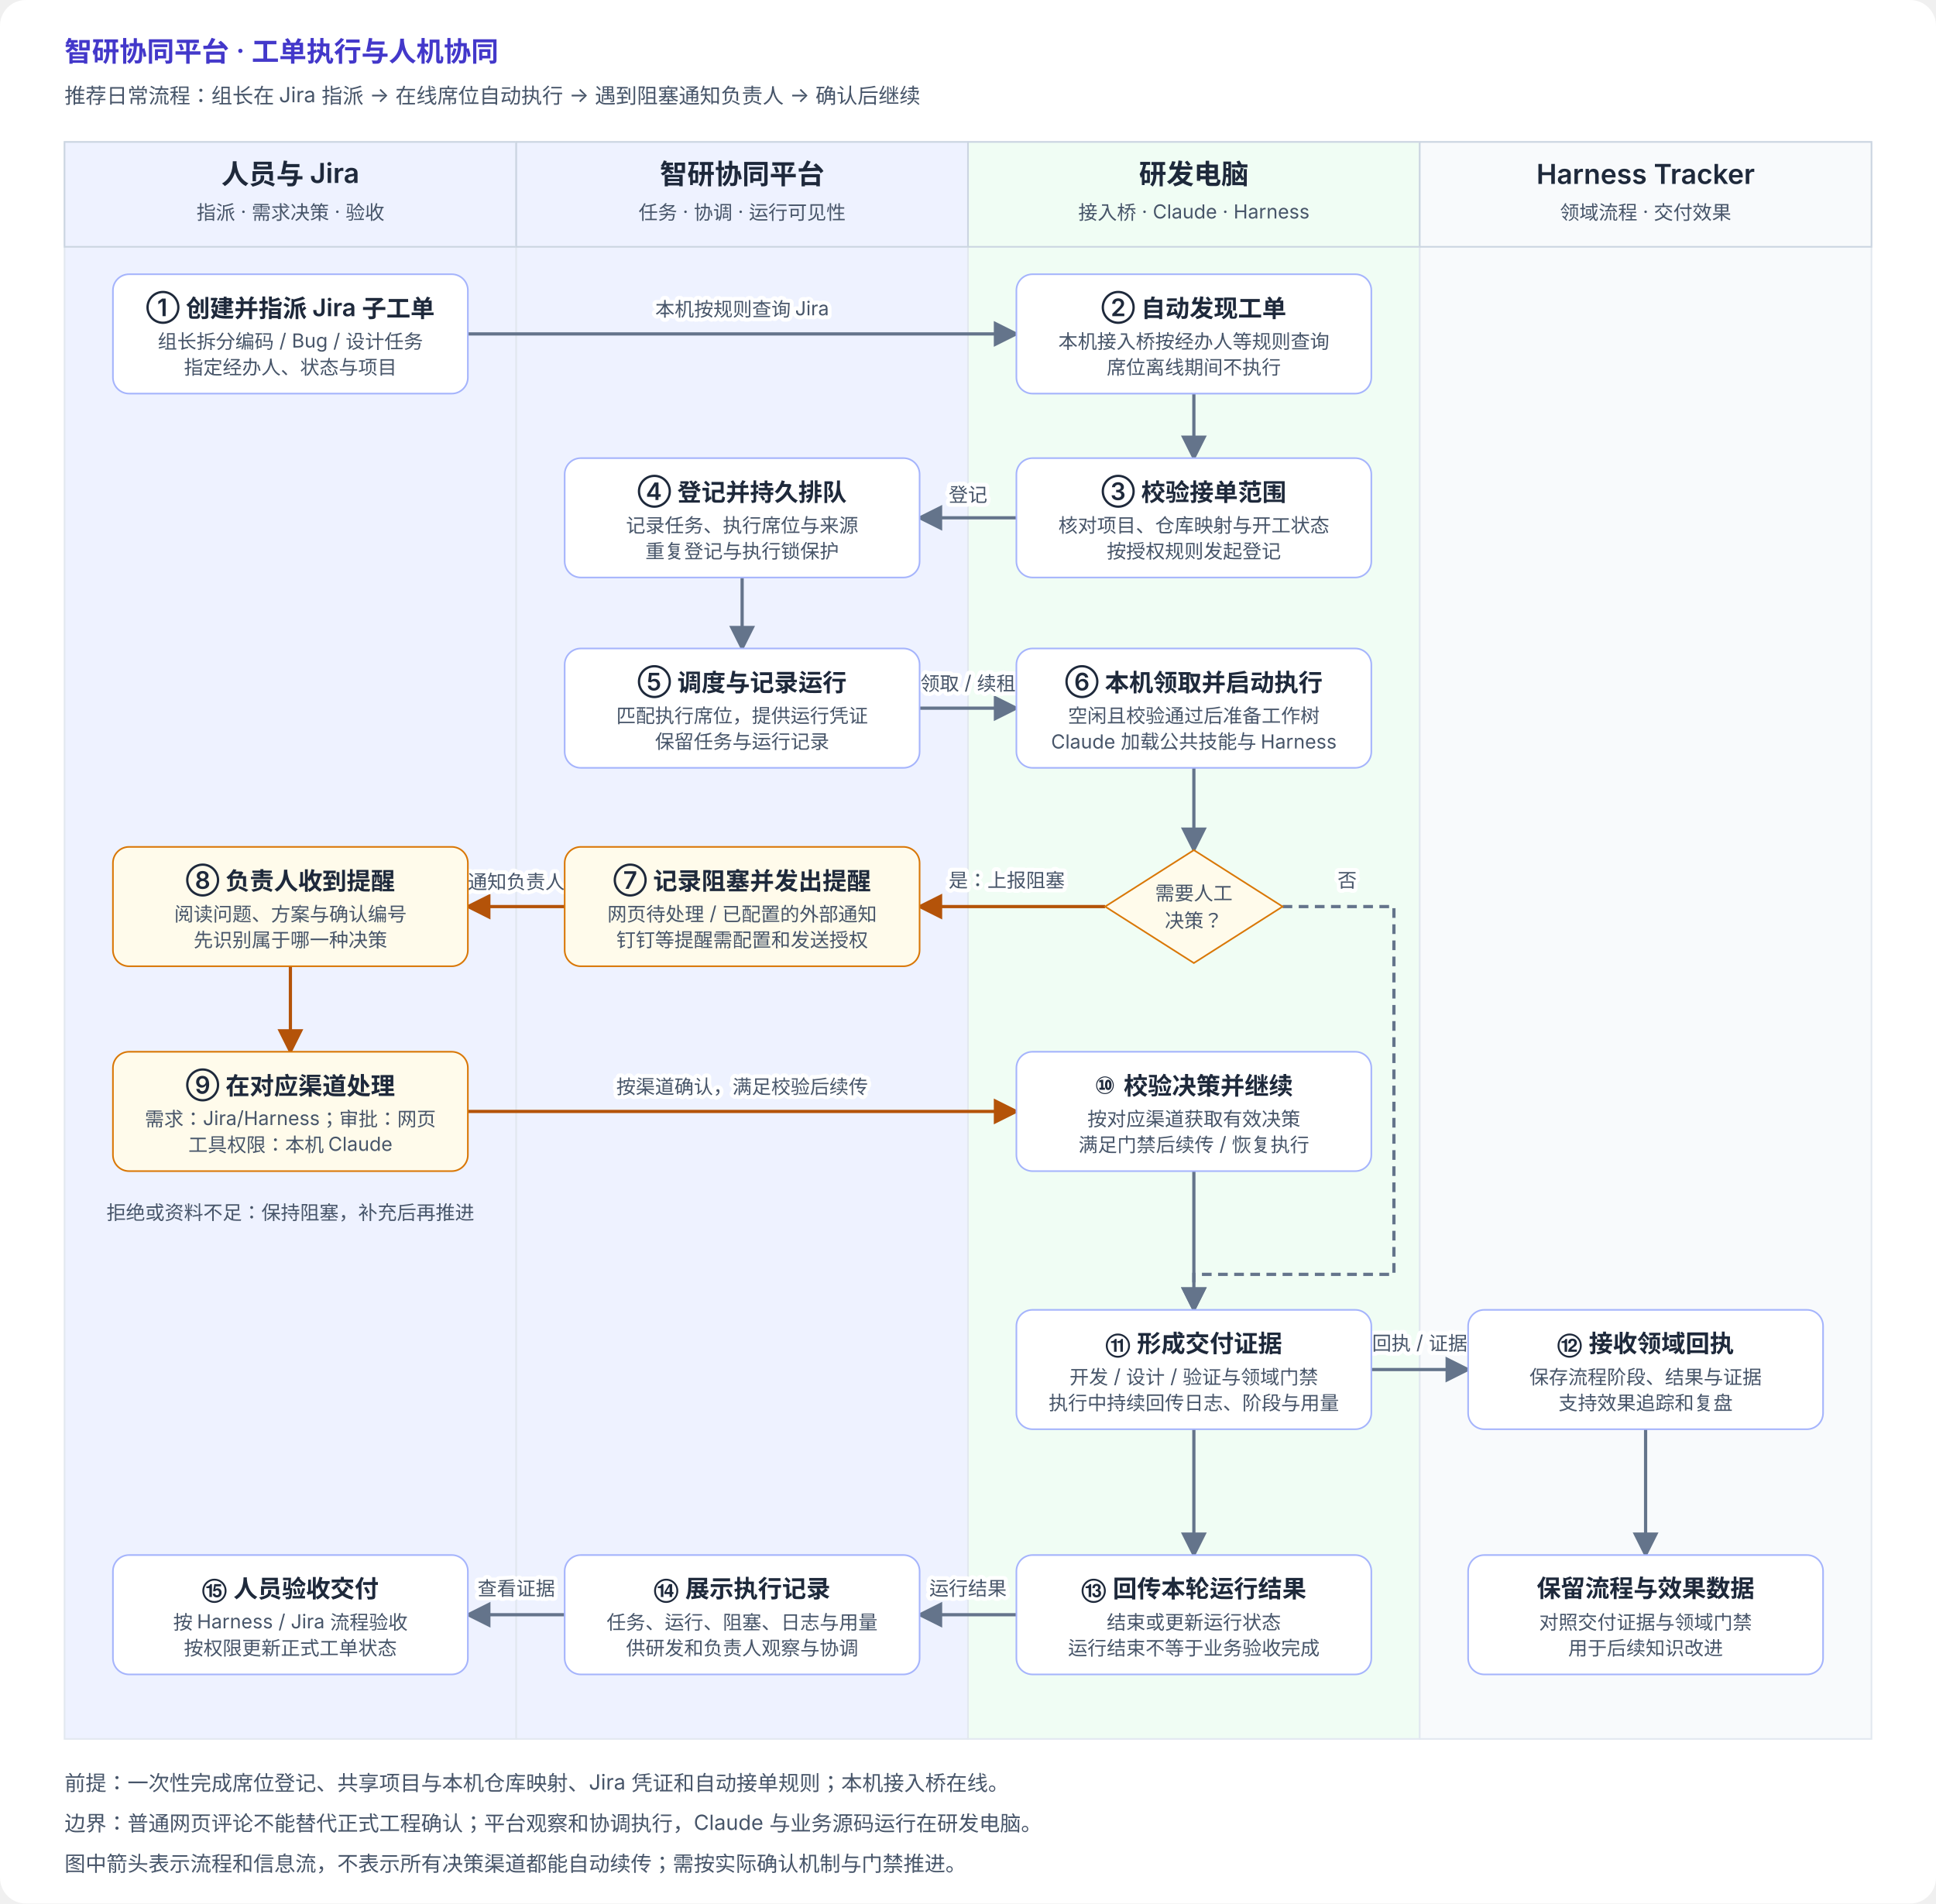
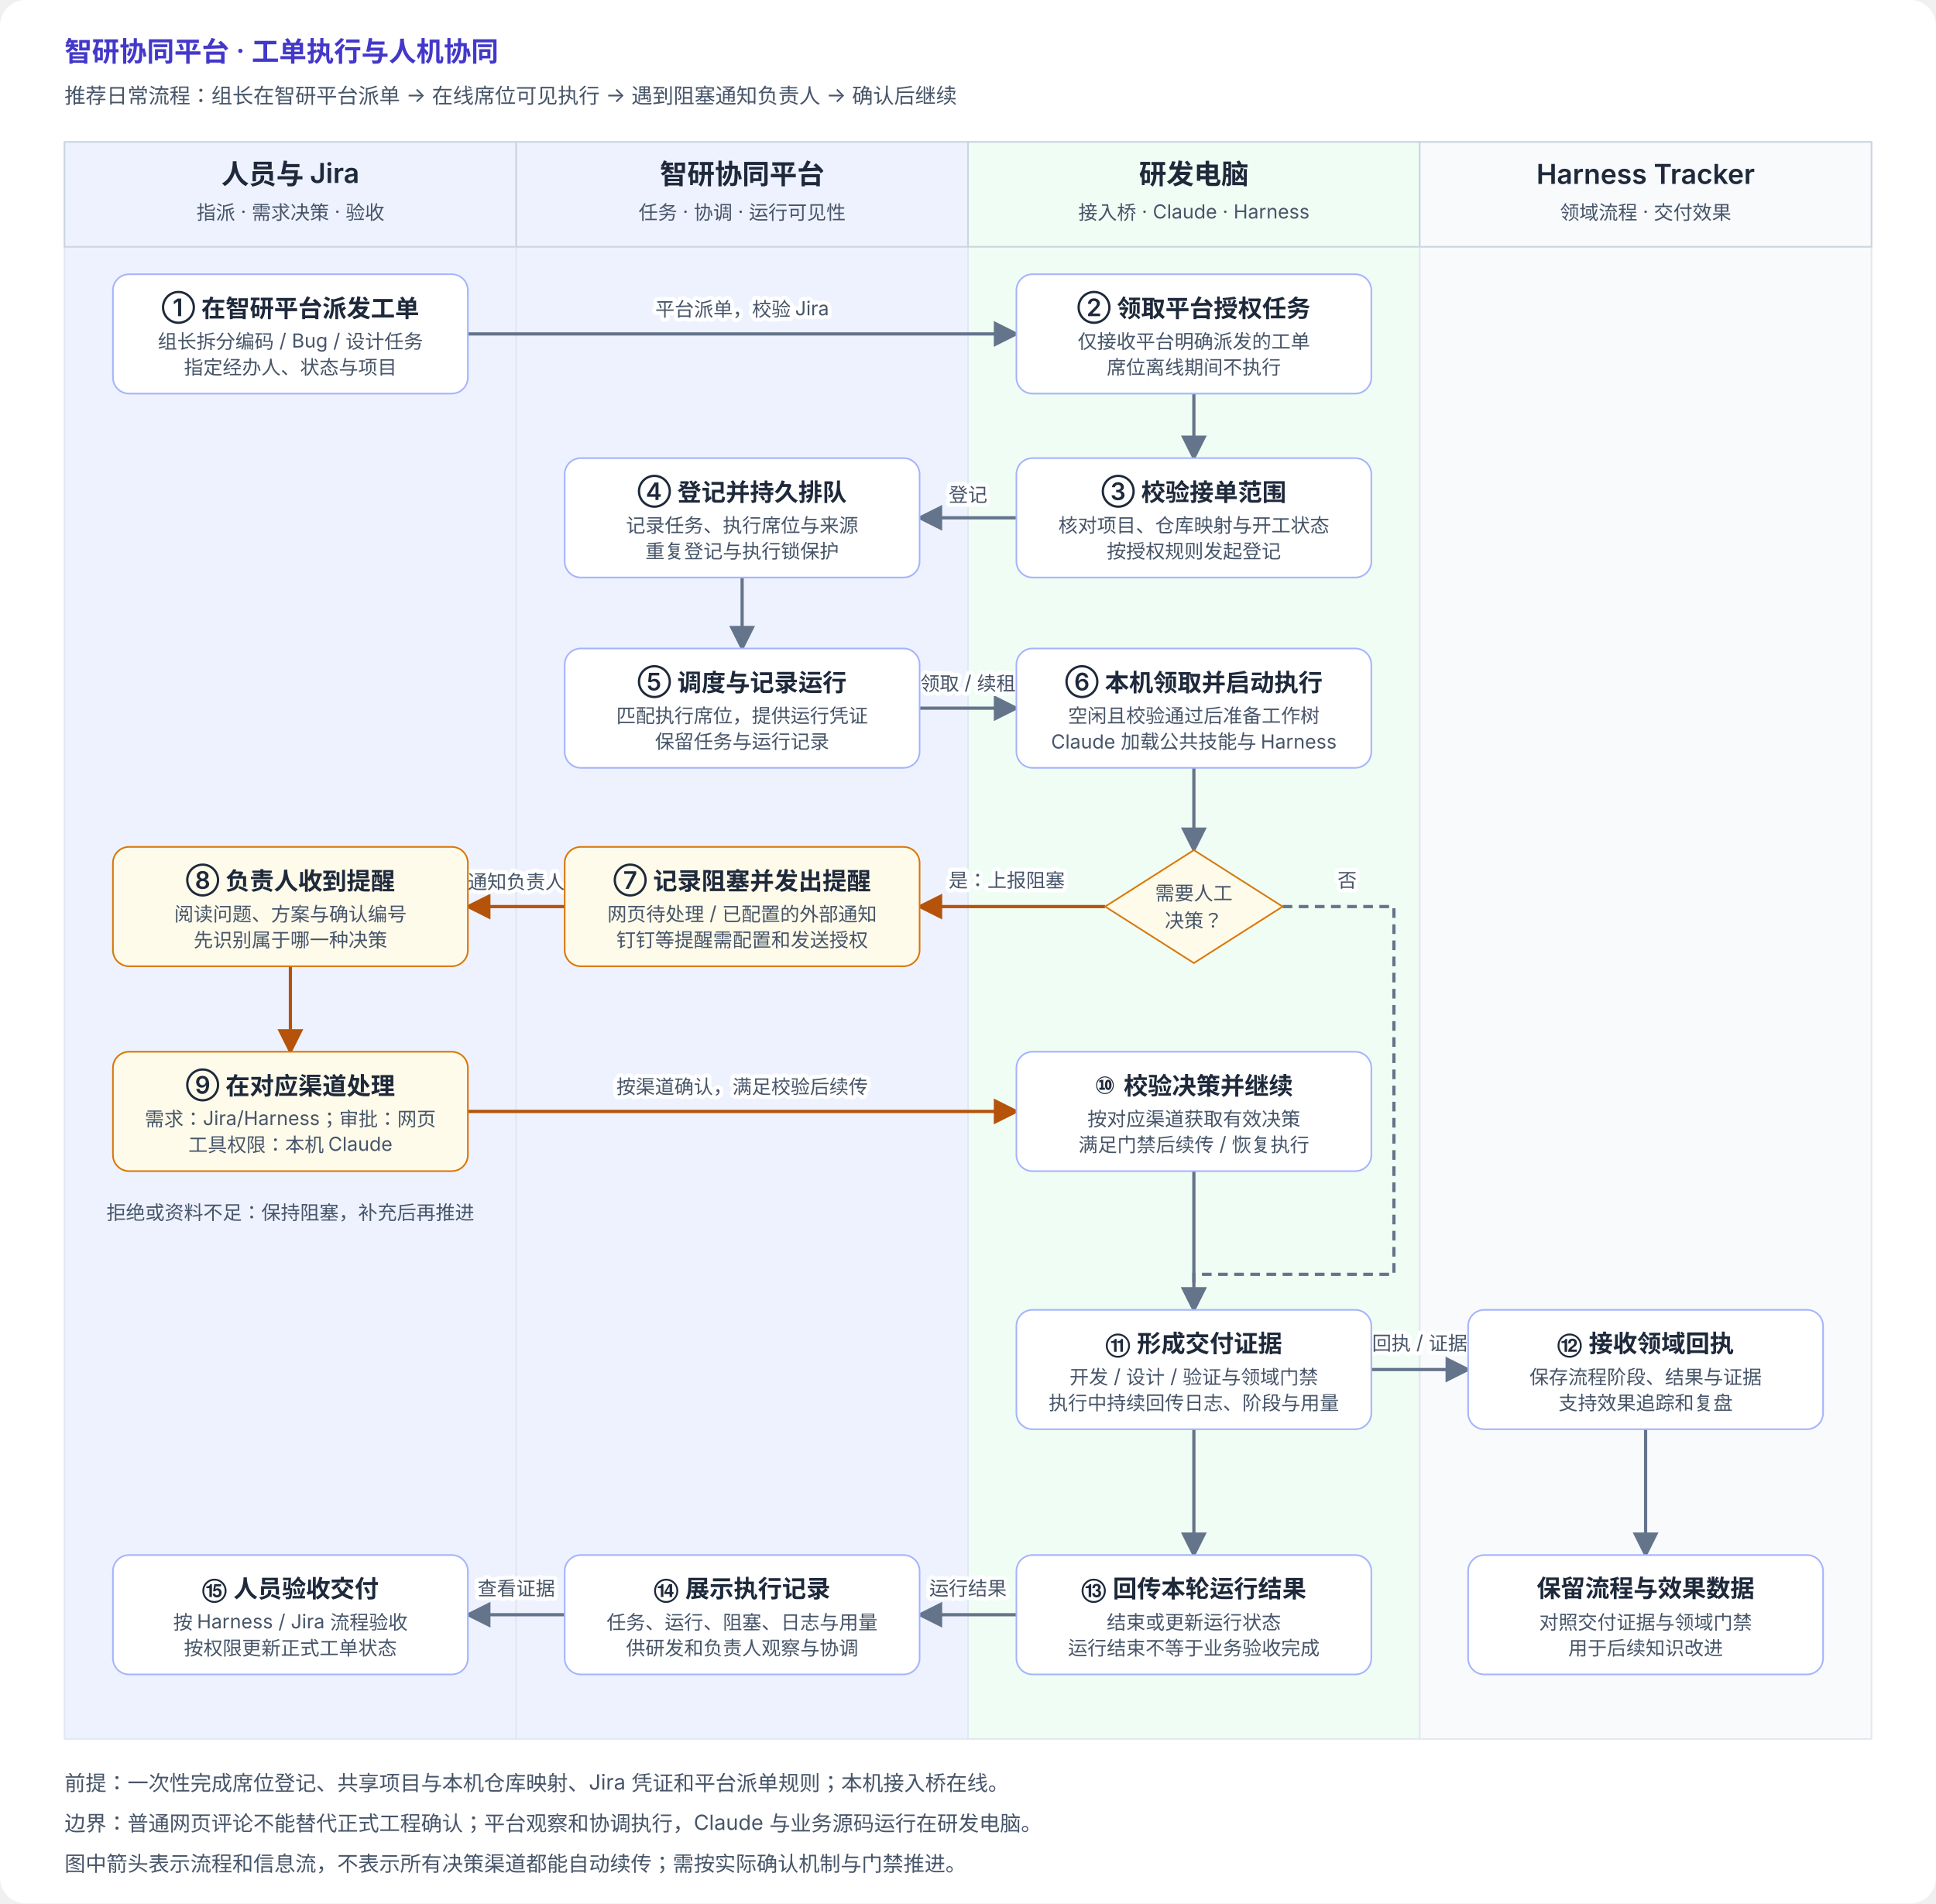
<svg xmlns="http://www.w3.org/2000/svg" viewBox="0 0 1200 1180" role="img" aria-labelledby="title desc">
  <defs>
    <marker id="arrow" markerWidth="8" markerHeight="8" refX="7" refY="4" orient="auto">
      <path d="M0 0L8 4L0 8Z" fill="#64748b" />
    </marker>
    <marker id="decision-arrow" markerWidth="8" markerHeight="8" refX="7" refY="4" orient="auto">
      <path d="M0 0L8 4L0 8Z" fill="#b45309" />
    </marker>
  </defs>
  <style>text{font-family:system-ui,-apple-system,'PingFang SC','Microsoft YaHei',sans-serif;fill:#1e293b}.heading{font-size:17px;font-weight:600}.node-title{font-size:15px;font-weight:600}.node-detail{font-size:12px;fill:#475569}.label{font-size:12px;fill:#475569;paint-order:stroke;stroke:#fff;stroke-width:5px;stroke-linejoin:round}.arrow{fill:none;stroke:#64748b;stroke-width:2;marker-end:url(#arrow)}.decision{stroke:#b45309;marker-end:url(#decision-arrow)}.note{font-size:13px;fill:#475569}</style>
  <rect width="1200" height="1180" rx="16" fill="#fff" />
  <text x="40" y="38" class="heading" style="fill:#4338ca">智研协同平台 · 工单执行与人机协同</text>
-   <text x="40" y="64" class="note">推荐日常流程：组长在 Jira 指派 → 在线席位自动执行 → 遇到阻塞通知负责人 → 确认后继续</text>
+   <text x="40" y="64" class="note">推荐日常流程：组长在智研平台派单 → 在线席位可见执行 → 遇到阻塞通知负责人 → 确认后继续</text>
  <rect x="40" y="88" width="280" height="990" fill="#eef2ff" stroke="#e2e8f0" />
  <rect x="40" y="88" width="280" height="65" fill="#eef2ff" stroke="#cbd5e1" />
  <text x="180" y="114" text-anchor="middle" class="heading">人员与 Jira</text>
  <text x="180" y="136" text-anchor="middle" class="node-detail">指派 · 需求决策 · 验收</text>
  <rect x="320" y="88" width="280" height="990" fill="#eef2ff" stroke="#e2e8f0" />
  <rect x="320" y="88" width="280" height="65" fill="#eef2ff" stroke="#cbd5e1" />
  <text x="460" y="114" text-anchor="middle" class="heading">智研协同平台</text>
  <text x="460" y="136" text-anchor="middle" class="node-detail">任务 · 协调 · 运行可见性</text>
  <rect x="600" y="88" width="280" height="990" fill="#f0fdf4" stroke="#e2e8f0" />
  <rect x="600" y="88" width="280" height="65" fill="#f0fdf4" stroke="#cbd5e1" />
  <text x="740" y="114" text-anchor="middle" class="heading">研发电脑</text>
  <text x="740" y="136" text-anchor="middle" class="node-detail">接入桥 · Claude · Harness</text>
  <rect x="880" y="88" width="280" height="990" fill="#f8fafc" stroke="#e2e8f0" />
  <rect x="880" y="88" width="280" height="65" fill="#f8fafc" stroke="#cbd5e1" />
  <text x="1020" y="114" text-anchor="middle" class="heading">Harness Tracker</text>
  <text x="1020" y="136" text-anchor="middle" class="node-detail">领域流程 · 交付效果</text>
  <path d="M290 207H630" class="arrow" />
-   <text x="460" y="196" text-anchor="middle" class="label">本机按规则查询 Jira</text>
+   <text x="460" y="196" text-anchor="middle" class="label">平台派单，校验 Jira</text>
  <path d="M740 244V284" class="arrow" />
  <path d="M630 321H570" class="arrow" />
  <text x="600" y="311" text-anchor="middle" class="label">登记</text>
  <path d="M460 358V402" class="arrow" />
  <path d="M570 439H630" class="arrow" />
  <text x="600" y="428" text-anchor="middle" class="label">领取 / 续租</text>
  <path d="M740 476V527" class="arrow" />
  <path d="M685 562H570" class="arrow decision" />
  <text x="624" y="550" text-anchor="middle" class="label">是：上报阻塞</text>
  <path d="M350 562H290" class="arrow decision" />
  <text x="320" y="551" text-anchor="middle" class="label">通知负责人</text>
  <path d="M180 599V652" class="arrow decision" />
  <path d="M290 689H630" class="arrow decision" />
  <text x="460" y="678" text-anchor="middle" class="label">按渠道确认，满足校验后续传</text>
  <path d="M740 726V812" class="arrow" />
  <path d="M795 562H864V790H740V812" class="arrow" stroke-dasharray="6 4" />
  <text x="835" y="550" text-anchor="middle" class="label">否</text>
  <path d="M850 849H910" class="arrow" />
  <text x="880" y="837" text-anchor="middle" class="label">回执 / 证据</text>
  <path d="M740 886V964" class="arrow" />
  <path d="M630 1001H570" class="arrow" />
  <text x="600" y="989" text-anchor="middle" class="label">运行结果</text>
  <path d="M350 1001H290" class="arrow" />
  <text x="320" y="989" text-anchor="middle" class="label">查看证据</text>
  <path d="M1020 886V964" class="arrow" />
  <rect x="70" y="170" width="220" height="74" rx="10" fill="#fff" stroke="#a5b4fc" />
-   <text x="180" y="196" text-anchor="middle" class="node-title">① 创建并指派 Jira 子工单</text>
+   <text x="180" y="196" text-anchor="middle" class="node-title">① 在智研平台派发工单</text>
  <text x="180" y="216" text-anchor="middle" class="node-detail">组长拆分编码 / Bug / 设计任务</text>
  <text x="180" y="232" text-anchor="middle" class="node-detail">指定经办人、状态与项目</text>
  <rect x="630" y="170" width="220" height="74" rx="10" fill="#fff" stroke="#a5b4fc" />
-   <text x="740" y="196" text-anchor="middle" class="node-title">② 自动发现工单</text>
-   <text x="740" y="216" text-anchor="middle" class="node-detail">本机接入桥按经办人等规则查询</text>
+   <text x="740" y="196" text-anchor="middle" class="node-title">② 领取平台授权任务</text>
+   <text x="740" y="216" text-anchor="middle" class="node-detail">仅接收平台明确派发的工单</text>
  <text x="740" y="232" text-anchor="middle" class="node-detail">席位离线期间不执行</text>
  <rect x="630" y="284" width="220" height="74" rx="10" fill="#fff" stroke="#a5b4fc" />
  <text x="740" y="310" text-anchor="middle" class="node-title">③ 校验接单范围</text>
  <text x="740" y="330" text-anchor="middle" class="node-detail">核对项目、仓库映射与开工状态</text>
  <text x="740" y="346" text-anchor="middle" class="node-detail">按授权规则发起登记</text>
  <rect x="350" y="284" width="220" height="74" rx="10" fill="#fff" stroke="#a5b4fc" />
  <text x="460" y="310" text-anchor="middle" class="node-title">④ 登记并持久排队</text>
  <text x="460" y="330" text-anchor="middle" class="node-detail">记录任务、执行席位与来源</text>
  <text x="460" y="346" text-anchor="middle" class="node-detail">重复登记与执行锁保护</text>
  <rect x="350" y="402" width="220" height="74" rx="10" fill="#fff" stroke="#a5b4fc" />
  <text x="460" y="428" text-anchor="middle" class="node-title">⑤ 调度与记录运行</text>
  <text x="460" y="448" text-anchor="middle" class="node-detail">匹配执行席位，提供运行凭证</text>
  <text x="460" y="464" text-anchor="middle" class="node-detail">保留任务与运行记录</text>
  <rect x="630" y="402" width="220" height="74" rx="10" fill="#fff" stroke="#a5b4fc" />
  <text x="740" y="428" text-anchor="middle" class="node-title">⑥ 本机领取并启动执行</text>
  <text x="740" y="448" text-anchor="middle" class="node-detail">空闲且校验通过后准备工作树</text>
  <text x="740" y="464" text-anchor="middle" class="node-detail">Claude 加载公共技能与 Harness</text>
  <path d="M740 527L795 562L740 597L685 562Z" fill="#fffbeb" stroke="#d97706" />
  <text x="740" y="558" text-anchor="middle" class="node-detail">需要人工</text>
  <text x="740" y="575" text-anchor="middle" class="node-detail">决策？</text>
  <rect x="350" y="525" width="220" height="74" rx="10" fill="#fffbeb" stroke="#d97706" />
  <text x="460" y="551" text-anchor="middle" class="node-title">⑦ 记录阻塞并发出提醒</text>
  <text x="460" y="571" text-anchor="middle" class="node-detail">网页待处理 / 已配置的外部通知</text>
  <text x="460" y="587" text-anchor="middle" class="node-detail">钉钉等提醒需配置和发送授权</text>
  <rect x="70" y="525" width="220" height="74" rx="10" fill="#fffbeb" stroke="#d97706" />
  <text x="180" y="551" text-anchor="middle" class="node-title">⑧ 负责人收到提醒</text>
  <text x="180" y="571" text-anchor="middle" class="node-detail">阅读问题、方案与确认编号</text>
  <text x="180" y="587" text-anchor="middle" class="node-detail">先识别属于哪一种决策</text>
  <rect x="70" y="652" width="220" height="74" rx="10" fill="#fffbeb" stroke="#d97706" />
  <text x="180" y="678" text-anchor="middle" class="node-title">⑨ 在对应渠道处理</text>
  <text x="180" y="698" text-anchor="middle" class="node-detail">需求：Jira/Harness；审批：网页</text>
  <text x="180" y="714" text-anchor="middle" class="node-detail">工具权限：本机 Claude</text>
  <text x="180" y="756" text-anchor="middle" class="node-detail">拒绝或资料不足：保持阻塞，补充后再推进</text>
  <rect x="630" y="652" width="220" height="74" rx="10" fill="#fff" stroke="#a5b4fc" />
  <text x="740" y="678" text-anchor="middle" class="node-title">⑩ 校验决策并继续</text>
  <text x="740" y="698" text-anchor="middle" class="node-detail">按对应渠道获取有效决策</text>
  <text x="740" y="714" text-anchor="middle" class="node-detail">满足门禁后续传 / 恢复执行</text>
  <rect x="630" y="812" width="220" height="74" rx="10" fill="#fff" stroke="#a5b4fc" />
  <text x="740" y="838" text-anchor="middle" class="node-title">⑪ 形成交付证据</text>
  <text x="740" y="858" text-anchor="middle" class="node-detail">开发 / 设计 / 验证与领域门禁</text>
  <text x="740" y="874" text-anchor="middle" class="node-detail">执行中持续回传日志、阶段与用量</text>
  <rect x="910" y="812" width="220" height="74" rx="10" fill="#fff" stroke="#a5b4fc" />
  <text x="1020" y="838" text-anchor="middle" class="node-title">⑫ 接收领域回执</text>
  <text x="1020" y="858" text-anchor="middle" class="node-detail">保存流程阶段、结果与证据</text>
  <text x="1020" y="874" text-anchor="middle" class="node-detail">支持效果追踪和复盘</text>
  <rect x="630" y="964" width="220" height="74" rx="10" fill="#fff" stroke="#a5b4fc" />
  <text x="740" y="990" text-anchor="middle" class="node-title">⑬ 回传本轮运行结果</text>
  <text x="740" y="1010" text-anchor="middle" class="node-detail">结束或更新运行状态</text>
  <text x="740" y="1026" text-anchor="middle" class="node-detail">运行结束不等于业务验收完成</text>
  <rect x="350" y="964" width="220" height="74" rx="10" fill="#fff" stroke="#a5b4fc" />
  <text x="460" y="990" text-anchor="middle" class="node-title">⑭ 展示执行记录</text>
  <text x="460" y="1010" text-anchor="middle" class="node-detail">任务、运行、阻塞、日志与用量</text>
  <text x="460" y="1026" text-anchor="middle" class="node-detail">供研发和负责人观察与协调</text>
  <rect x="70" y="964" width="220" height="74" rx="10" fill="#fff" stroke="#a5b4fc" />
  <text x="180" y="990" text-anchor="middle" class="node-title">⑮ 人员验收交付</text>
  <text x="180" y="1010" text-anchor="middle" class="node-detail">按 Harness / Jira 流程验收</text>
  <text x="180" y="1026" text-anchor="middle" class="node-detail">按权限更新正式工单状态</text>
  <rect x="910" y="964" width="220" height="74" rx="10" fill="#fff" stroke="#a5b4fc" />
  <text x="1020" y="990" text-anchor="middle" class="node-title">保留流程与效果数据</text>
  <text x="1020" y="1010" text-anchor="middle" class="node-detail">对照交付证据与领域门禁</text>
  <text x="1020" y="1026" text-anchor="middle" class="node-detail">用于后续知识改进</text>
-   <text x="40" y="1110" class="note">前提：一次性完成席位登记、共享项目与本机仓库映射、Jira 凭证和自动接单规则；本机接入桥在线。</text>
+   <text x="40" y="1110" class="note">前提：一次性完成席位登记、共享项目与本机仓库映射、Jira 凭证和平台派单规则；本机接入桥在线。</text>
  <text x="40" y="1135" class="note">边界：普通网页评论不能替代正式工程确认；平台观察和协调执行，Claude 与业务源码运行在研发电脑。</text>
  <text x="40" y="1160" class="note">图中箭头表示流程和信息流，不表示所有决策渠道都能自动续传；需按实际确认机制与门禁推进。</text>
</svg>
